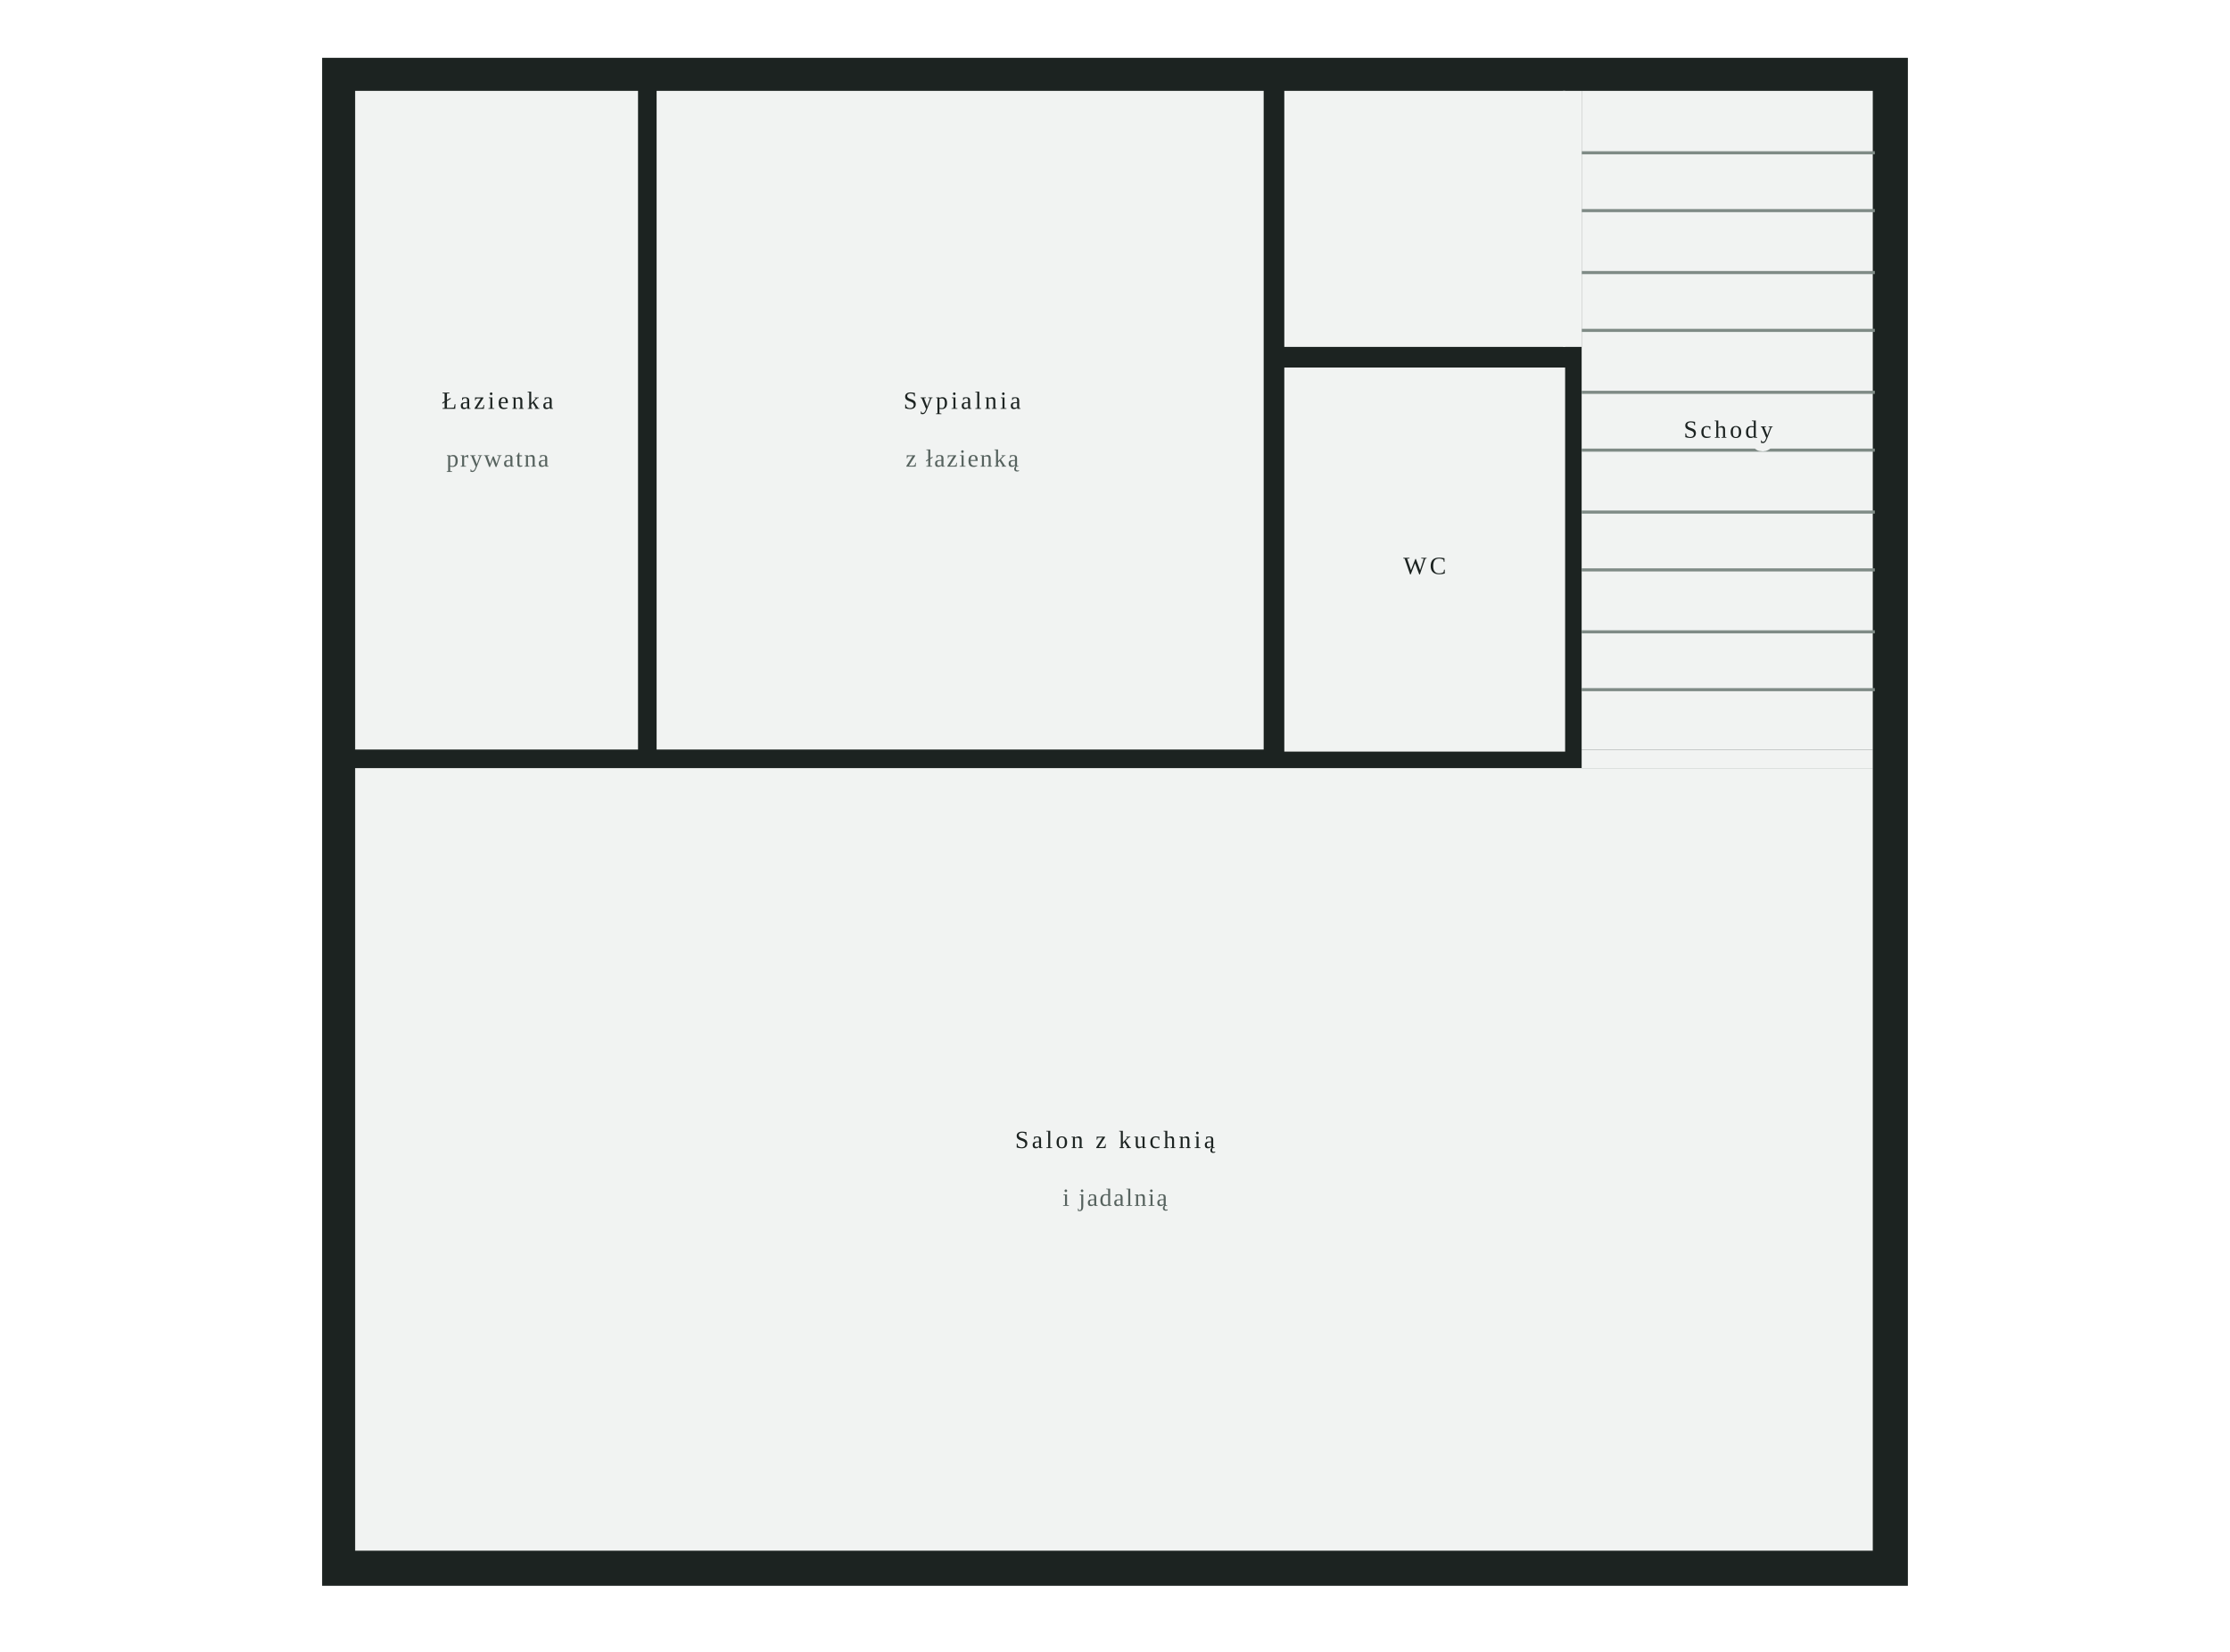
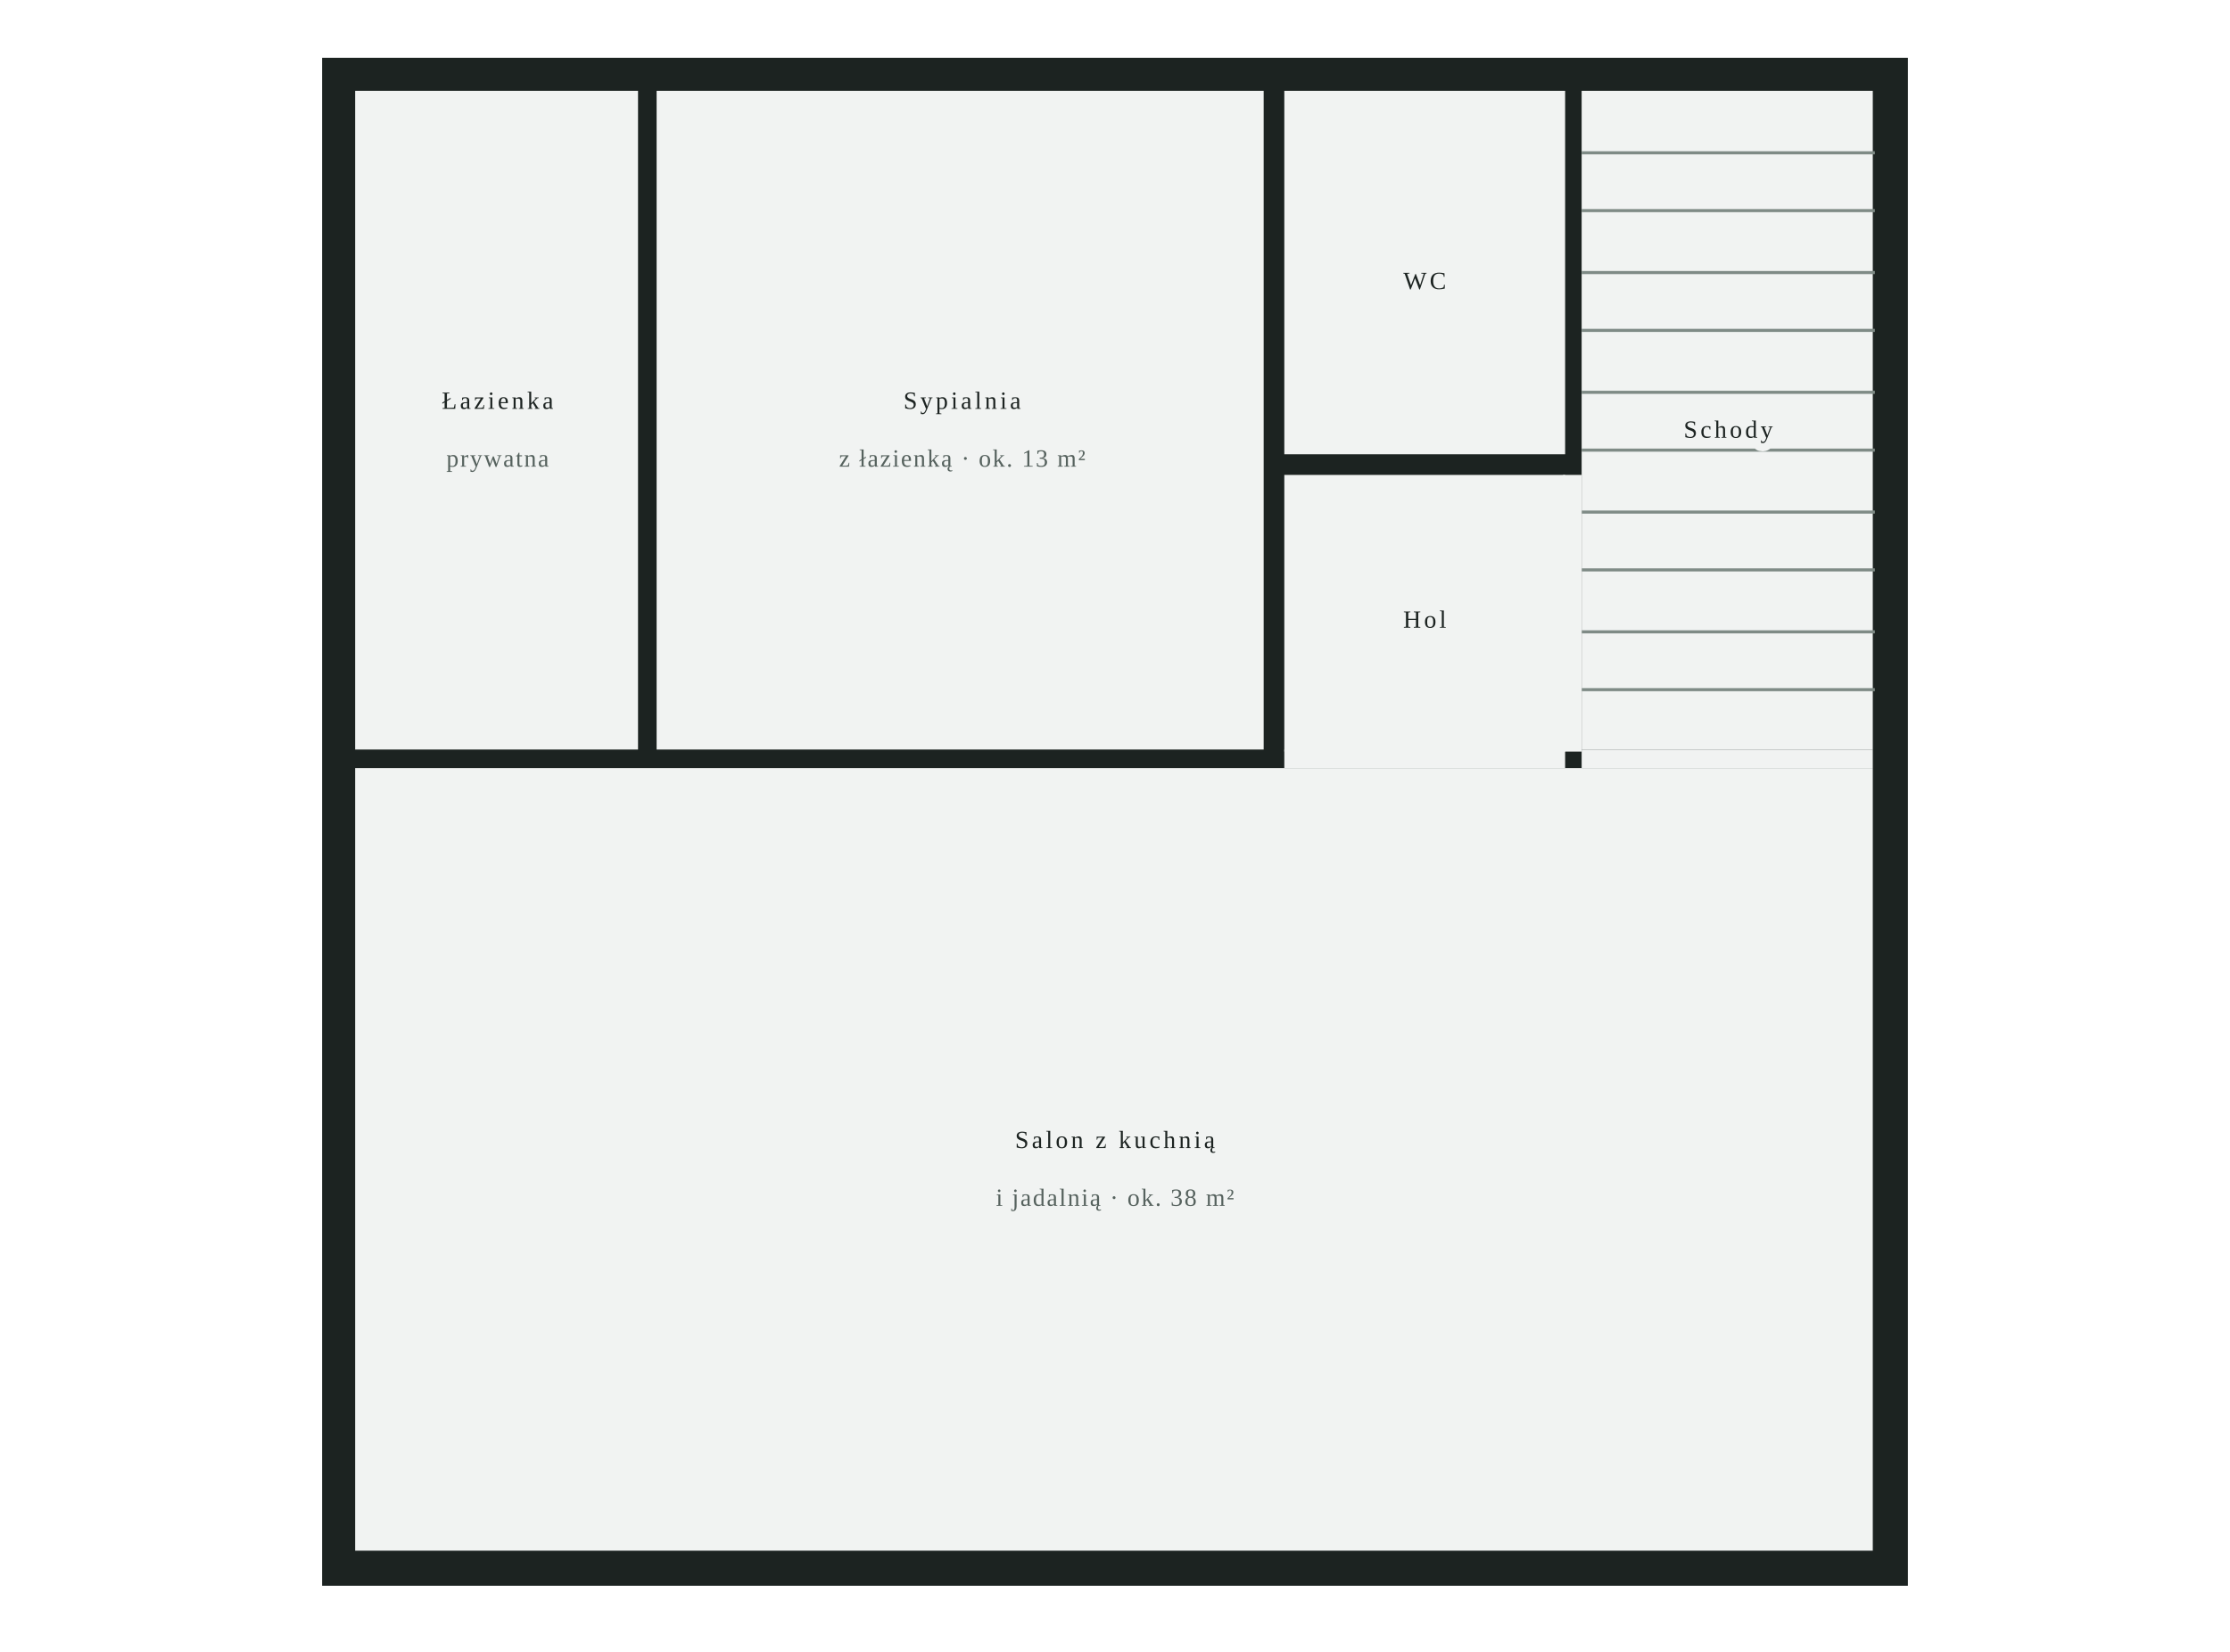
<svg xmlns="http://www.w3.org/2000/svg" viewBox="-40 -40 1080 800" role="img" aria-label="Rzut poglądowy domku, układ z salonem na piętrze: piętro">
  <style>.bryla{fill:var(--color-atrament,#1c2321);stroke:var(--color-atrament,#1c2321);stroke-width:24;stroke-linejoin:miter}.pokoj{fill:var(--color-tlo,#f1f3f2)}.pokoj.skos{fill:var(--color-tlo-2,#e4e9e7)}.stopnie{stroke:var(--color-linia-mocna,#7f8b86);stroke-width:1.5;vector-effect:non-scaling-stroke}.sauna-deski{stroke:var(--color-bursztyn,#c47a2a);stroke-width:1;opacity:.6;vector-effect:non-scaling-stroke}.nazwa{font:500 19px var(--font-ui,sans-serif);letter-spacing:.12em;text-transform:uppercase;fill:var(--color-atrament,#1c2321);paint-order:stroke;stroke:var(--color-tlo,#f1f3f2);stroke-width:8px;stroke-linejoin:round}.dopisek{font:500 18px var(--font-ui,sans-serif);letter-spacing:.06em;font-variant-numeric:tabular-nums;fill:var(--color-wyciszony,#56625e)}.pokoj-g:hover .pokoj,.pokoj-g:focus .pokoj{fill:var(--color-tlo-2,#e4e9e7)}</style>
  <polygon class="bryla" points="128,0 872,0 872,716 128,716" />
  <g id="r-lazienka-prywatna" class="pokoj-g" data-nazwa="Łazienka">
    <rect class="pokoj" x="132" y="4" width="137" height="319" />
    <text class="nazwa" x="201" y="158" text-anchor="middle">Łazienka</text>
    <text class="dopisek" x="201" y="186" text-anchor="middle">prywatna</text>
  </g>
  <g id="r-sypialnia-4" class="pokoj-g" data-nazwa="Sypialnia">
    <rect class="pokoj" x="278" y="4" width="294" height="319" />
    <text class="nazwa" x="426" y="158" text-anchor="middle">Sypialnia</text>
-     <text class="dopisek" x="426" y="186" text-anchor="middle">z łazienką</text>
-   </g>
-   <g id="r-hol" class="pokoj-g" data-nazwa="hol">
-     <rect class="pokoj" x="582" y="4" width="136" height="124" />
+     <text class="dopisek" x="426" y="186" text-anchor="middle">z łazienką · ok. 13 m²</text>
  </g>
  <g id="r-wc" class="pokoj-g" data-nazwa="WC">
-     <rect class="pokoj" x="582" y="138" width="136" height="186" />
-     <text class="nazwa" x="650" y="238" text-anchor="middle">WC</text>
+     <rect class="pokoj" x="582" y="4" width="136" height="176" />
+     <text class="nazwa" x="650" y="100" text-anchor="middle">WC</text>
+   </g>
+   <g id="r-hol" class="pokoj-g" data-nazwa="Hol">
+     <rect class="pokoj" x="582" y="190" width="136" height="134" />
+     <text class="nazwa" x="650" y="264" text-anchor="middle">Hol</text>
  </g>
  <g id="r-schody" class="pokoj-g" data-nazwa="Schody">
    <rect class="pokoj" x="726" y="4" width="141" height="319" />
    <line class="stopnie" x1="726" y1="34" x2="868" y2="34" />
    <line class="stopnie" x1="726" y1="62" x2="868" y2="62" />
    <line class="stopnie" x1="726" y1="92" x2="868" y2="92" />
    <line class="stopnie" x1="726" y1="120" x2="868" y2="120" />
    <line class="stopnie" x1="726" y1="150" x2="868" y2="150" />
    <line class="stopnie" x1="726" y1="178" x2="868" y2="178" />
    <line class="stopnie" x1="726" y1="208" x2="868" y2="208" />
    <line class="stopnie" x1="726" y1="236" x2="868" y2="236" />
    <line class="stopnie" x1="726" y1="266" x2="868" y2="266" />
    <line class="stopnie" x1="726" y1="294" x2="868" y2="294" />
    <text class="nazwa" x="797" y="172" text-anchor="middle">Schody</text>
  </g>
  <g id="r-salon" class="pokoj-g" data-nazwa="Salon z kuchnią">
    <rect class="pokoj" x="132" y="332" width="735" height="379" />
    <text class="nazwa" x="500" y="516" text-anchor="middle">Salon z kuchnią</text>
-     <text class="dopisek" x="500" y="544" text-anchor="middle">i jadalnią</text>
+     <text class="dopisek" x="500" y="544" text-anchor="middle">i jadalnią · ok. 38 m²</text>
  </g>
  <rect class="pokoj" x="726" y="323" width="141" height="9" />
-   <rect class="pokoj" x="717" y="4" width="9" height="124" />
+   <rect class="pokoj" x="717" y="190" width="9" height="134" />
+   <rect class="pokoj" x="582" y="323" width="136" height="9" />
</svg>
